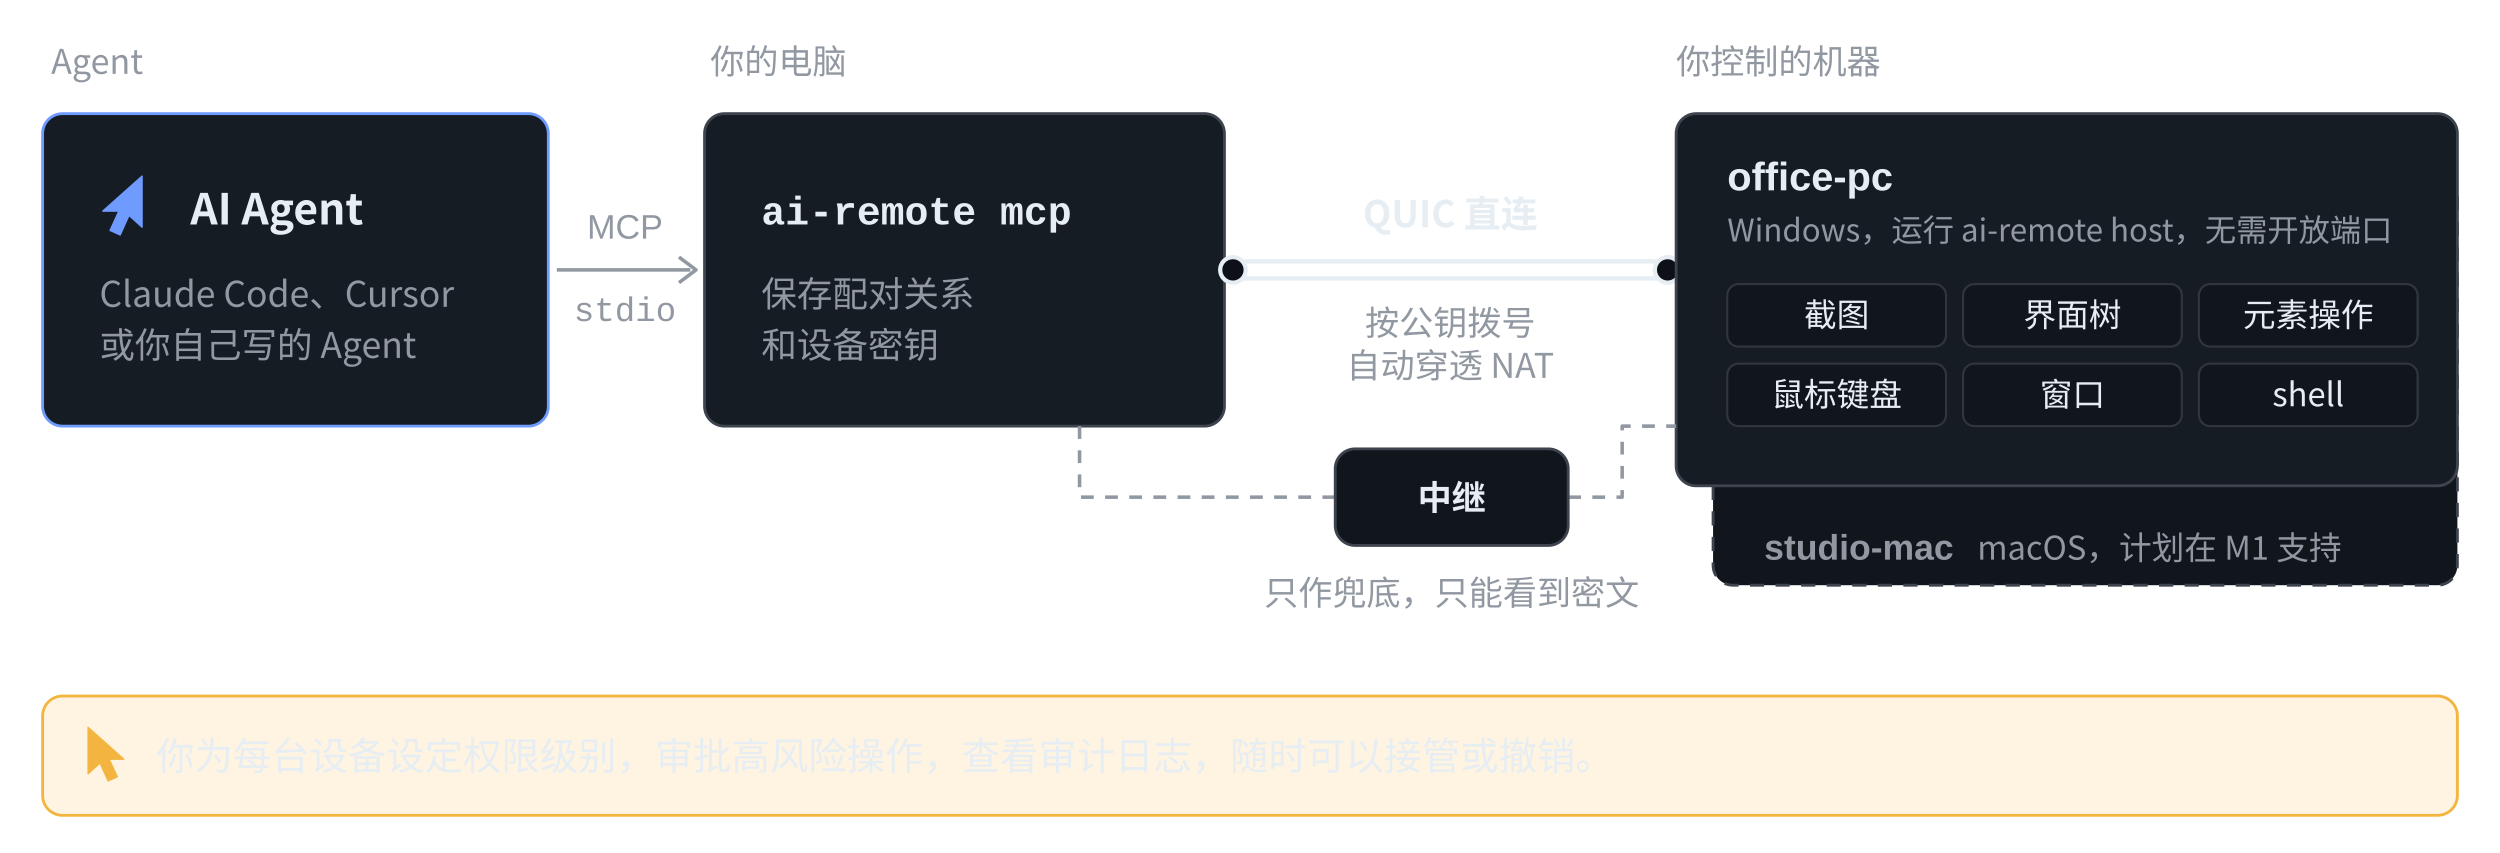
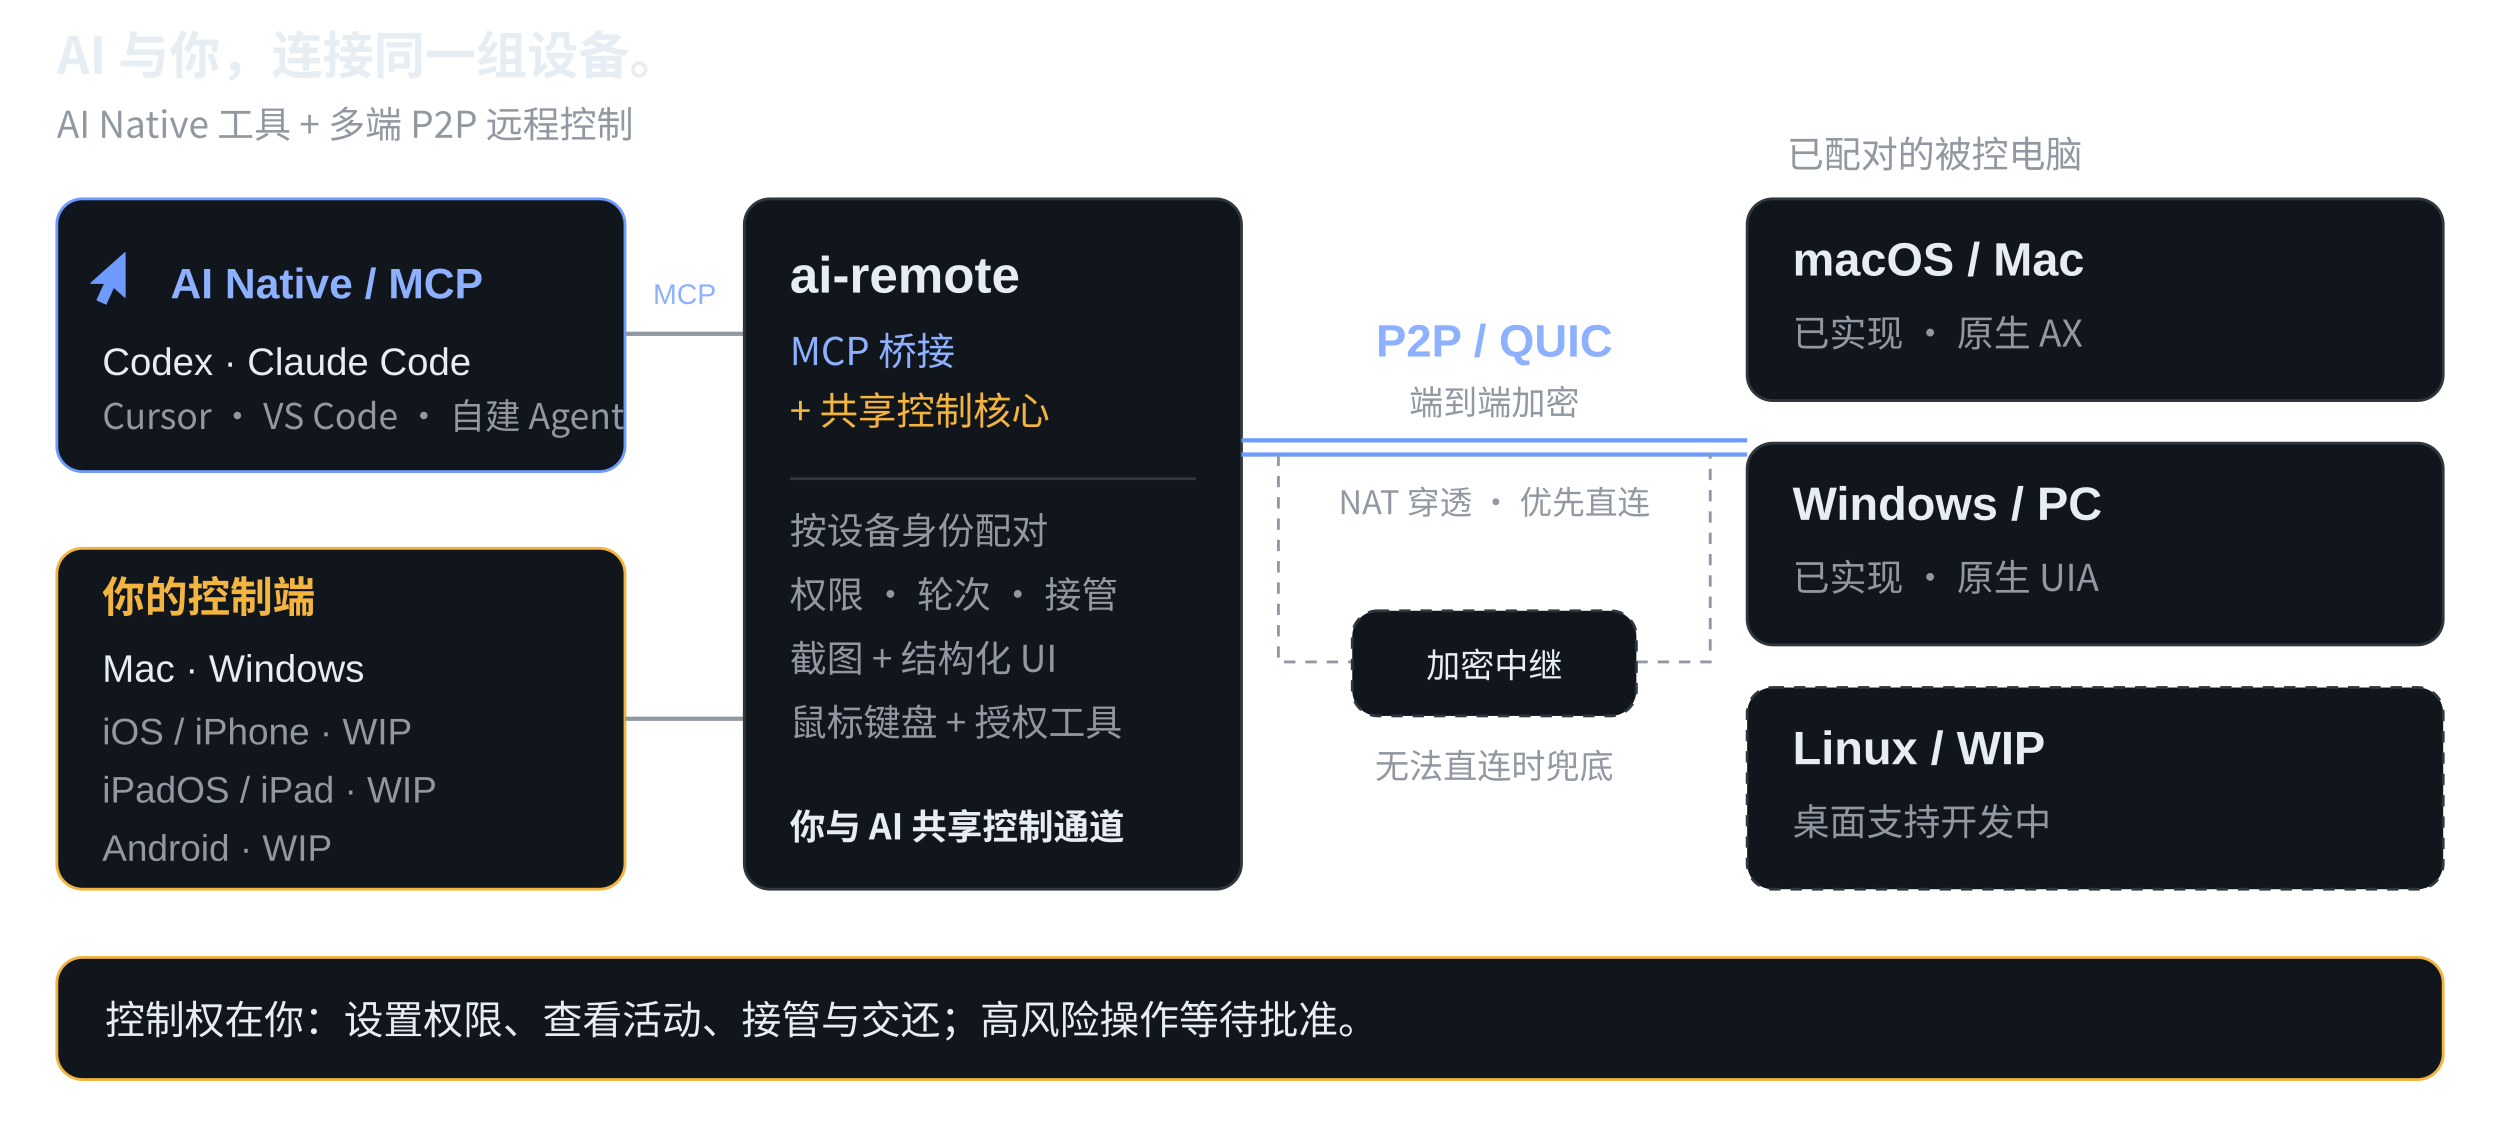
- <svg xmlns="http://www.w3.org/2000/svg" viewBox="0 0 1760 600" width="1760" height="600" role="img">
+ <svg xmlns="http://www.w3.org/2000/svg" viewBox="0 0 1760 800" width="1760" height="800" role="img">
  <style>.s{font-family:-apple-system, BlinkMacSystemFont, 'Segoe UI', 'Helvetica Neue', Arial, sans-serif}.m{font-family:ui-monospace, 'SF Mono', Menlo, Consolas, 'Liberation Mono', monospace}.z{font-family:'PingFang SC', 'Microsoft YaHei', 'Noto Sans CJK SC', sans-serif}</style>
-   <text class="z" x="36" y="52" font-size="24" fill="#9198A1">Agent</text>
-   <text class="z" x="500" y="52" font-size="24" fill="#9198A1">你的电脑</text>
-   <text class="z" x="1180" y="52" font-size="24" fill="#9198A1">你控制的机器</text>
-   <rect x="30" y="80" width="356" height="220" rx="14" fill="#161C24" stroke="#6F9BFF" stroke-width="2" />
-   <g transform="translate(100 124)">
-     <polygon points="0.0,0.0 0.0,35.9 -9.2,27.6 -15.4,41.4 -22.5,38.2 -16.3,24.6 -27.6,24.6" fill="#6F9BFF" stroke="#6F9BFF" stroke-width="1.0" stroke-linejoin="round" />
+   <text class="z" x="40" y="52" font-size="36" font-weight="650" fill="#E6EDF3">AI 与你，连接同一组设备。</text>
+   <text class="z" x="40" y="97" font-size="26" fill="#9198A1">AI Native 工具 + 多端 P2P 远程控制</text>
+   <rect x="40" y="140" width="400" height="192" rx="18" fill="#11161D" stroke="#6F9BFF" stroke-width="2" />
+   <g transform="translate(88 178)">
+     <polygon points="0.0,0.0 0.0,31.2 -8.0,24.0 -13.4,36.0 -19.6,33.2 -14.2,21.4 -24.0,21.4" fill="#6F9BFF" stroke="#6F9BFF" stroke-width="0.9" stroke-linejoin="round" />
  </g>
-   <text class="z" x="134" y="158" font-size="30" font-weight="600" fill="#E6EDF3">AI Agent</text>
-   <text class="z" x="70" y="216" font-size="25" fill="#9198A1">Claude Code、Cursor</text>
-   <text class="z" x="70" y="252" font-size="25" fill="#9198A1">或你自己写的 Agent</text>
-   <path d="M392,190 H486" stroke="#9198A1" stroke-width="2.5" />
-   <path d="M478,181 L490,190 L478,199" fill="none" stroke="#9198A1" stroke-width="2.5" stroke-linejoin="round" />
-   <text class="s" x="440" y="168" font-size="24" text-anchor="middle" fill="#9198A1">MCP</text>
-   <text class="m" x="440" y="226" font-size="24" text-anchor="middle" fill="#9198A1">stdio</text>
-   <rect x="496" y="80" width="366" height="220" rx="14" fill="#161C24" stroke="#3D444D" stroke-width="2" />
-   <text class="m" x="536" y="158" font-size="28" font-weight="700" fill="#E6EDF3">ai-remote mcp</text>
-   <text class="z" x="536" y="216" font-size="25" fill="#9198A1">保存配对关系</text>
-   <text class="z" x="536" y="252" font-size="25" fill="#9198A1">和设备密钥</text>
-   <path d="M868,184 H1174 M868,196 H1174" stroke="#E6EDF3" stroke-width="3" />
-   <circle cx="868" cy="190" r="9" fill="#0d1117" stroke="#E6EDF3" stroke-width="3" />
-   <circle cx="1174" cy="190" r="9" fill="#0d1117" stroke="#E6EDF3" stroke-width="3" />
-   <text class="z" x="1021" y="160" font-size="26" font-weight="600" text-anchor="middle" fill="#E6EDF3">QUIC 直连</text>
-   <text class="z" x="1021" y="236" font-size="24" text-anchor="middle" fill="#9198A1">按公钥拨号</text>
-   <text class="z" x="1021" y="266" font-size="24" text-anchor="middle" fill="#9198A1">自动穿透 NAT</text>
-   <rect x="1206" y="120" width="524" height="292" rx="14" fill="#11161D" stroke="#3D444D" stroke-width="2" stroke-dasharray="10 8" />
-   <text class="s" x="1242" y="394" font-size="25" font-weight="600" fill="#9198A1">studio-mac</text>
-   <text class="z" x="1392" y="394" font-size="23" fill="#9198A1">macOS，计划在 M1 支持</text>
-   <rect x="1180" y="80" width="550" height="262" rx="14" fill="#161C24" stroke="#3D444D" stroke-width="2" />
-   <text class="s" x="1216" y="134" font-size="28" font-weight="600" fill="#E6EDF3">office-pc</text>
-   <text class="z" x="1216" y="170" font-size="22" fill="#9198A1">Windows，运行 ai-remote host，无需开放端口</text>
-   <rect x="1216" y="200" width="154" height="44" rx="8" fill="#11161D" stroke="#30363D" stroke-width="1.5" />
-   <text class="z" x="1293" y="230" font-size="23" text-anchor="middle" fill="#E6EDF3">截图</text>
-   <rect x="1382" y="200" width="154" height="44" rx="8" fill="#11161D" stroke="#30363D" stroke-width="1.5" />
-   <text class="z" x="1459" y="230" font-size="23" text-anchor="middle" fill="#E6EDF3">界面树</text>
-   <rect x="1548" y="200" width="154" height="44" rx="8" fill="#11161D" stroke="#30363D" stroke-width="1.5" />
-   <text class="z" x="1625" y="230" font-size="23" text-anchor="middle" fill="#E6EDF3">元素操作</text>
-   <rect x="1216" y="256" width="154" height="44" rx="8" fill="#11161D" stroke="#30363D" stroke-width="1.5" />
-   <text class="z" x="1293" y="286" font-size="23" text-anchor="middle" fill="#E6EDF3">鼠标键盘</text>
-   <rect x="1382" y="256" width="154" height="44" rx="8" fill="#11161D" stroke="#30363D" stroke-width="1.5" />
-   <text class="z" x="1459" y="286" font-size="23" text-anchor="middle" fill="#E6EDF3">窗口</text>
-   <rect x="1548" y="256" width="154" height="44" rx="8" fill="#11161D" stroke="#30363D" stroke-width="1.5" />
-   <text class="z" x="1625" y="286" font-size="23" text-anchor="middle" fill="#E6EDF3">shell</text>
-   <path d="M760,300 V350 H940" fill="none" stroke="#9198A1" stroke-width="2.5" stroke-dasharray="9 8" />
-   <path d="M1104,350 H1142 V300 H1180" fill="none" stroke="#9198A1" stroke-width="2.5" stroke-dasharray="9 8" stroke-linejoin="round" />
-   <rect x="940" y="316" width="164" height="68" rx="14" fill="#11161D" stroke="#3D444D" stroke-width="2" />
-   <text class="z" x="1022" y="359" font-size="24" font-weight="600" text-anchor="middle" fill="#E6EDF3">中继</text>
-   <text class="z" x="1022" y="426" font-size="24" text-anchor="middle" fill="#9198A1">只作兜底，只能看到密文</text>
-   <rect x="30" y="490" width="1700" height="84" rx="14" fill="#F3B53F" fill-opacity="0.16" stroke="#F3B53F" stroke-width="2" />
-   <g transform="translate(62 512)">
-     <polygon points="0.0,0.0 0.0,32.8 8.4,25.2 14.1,37.8 20.6,34.9 14.9,22.5 25.2,22.5" fill="#F3B53F" stroke="#F3B53F" stroke-width="0.9" stroke-linejoin="round" />
-   </g>
-   <text class="z" x="110" y="542" font-size="27" fill="#E6EDF3">你为每台设备设定权限级别，审批高风险操作，查看审计日志，随时可以接管或撤销。</text>
+   <text class="s" x="120" y="210" font-size="30" font-weight="650" fill="#8DB0FF">AI Native / MCP</text>
+   <text class="s" x="72" y="264" font-size="27" fill="#E6EDF3">Codex · Claude Code</text>
+   <text class="z" x="72" y="302" font-size="25" fill="#9198A1">Cursor · VS Code · 自建 Agent</text>
+   <rect x="40" y="386" width="400" height="240" rx="18" fill="#11161D" stroke="#F3B53F" stroke-width="2" />
+   <text class="z" x="72" y="431" font-size="30" font-weight="650" fill="#F3B53F">你的控制端</text>
+   <text class="s" x="72" y="480" font-size="27" fill="#E6EDF3">Mac · Windows</text>
+   <text class="s" x="72" y="524" font-size="26" fill="#9198A1">iOS / iPhone · WIP</text>
+   <text class="s" x="72" y="565" font-size="26" fill="#9198A1">iPadOS / iPad · WIP</text>
+   <text class="s" x="72" y="606" font-size="26" fill="#9198A1">Android · WIP</text>
+   <path d="M440 235 H524 M440 506 H524" fill="none" stroke="#9198A1" stroke-width="3" />
+   <text class="s" x="482" y="214" font-size="20" text-anchor="middle" fill="#8DB0FF">MCP</text>
+   <rect x="524" y="140" width="350" height="486" rx="18" fill="#11161D" stroke="#30363D" stroke-width="2" />
+   <text class="s" x="556" y="206" font-size="36" font-weight="650" fill="#E6EDF3">ai-remote</text>
+   <text class="z" x="556" y="257" font-size="27" fill="#8DB0FF">MCP 桥接</text>
+   <text class="z" x="556" y="299" font-size="27" fill="#F3B53F">+ 共享控制核心</text>
+   <path d="M556 337 H842" stroke="#30363D" stroke-width="2" />
+   <text class="z" x="556" y="383" font-size="26" fill="#9198A1">按设备身份配对</text>
+   <text class="z" x="556" y="428" font-size="26" fill="#9198A1">权限 · 轮次 · 接管</text>
+   <text class="z" x="556" y="473" font-size="26" fill="#9198A1">截图 + 结构化 UI</text>
+   <text class="z" x="556" y="518" font-size="26" fill="#9198A1">鼠标键盘 + 授权工具</text>
+   <text class="z" x="556" y="591" font-size="25" font-weight="600" fill="#E6EDF3">你与 AI 共享控制通道</text>
+   <path d="M874 310 H1230 M874 320 H1230" stroke="#6F9BFF" stroke-width="3" />
+   <text class="s" x="1052" y="251" font-size="32" font-weight="650" text-anchor="middle" fill="#8DB0FF">P2P / QUIC</text>
+   <text class="z" x="1052" y="292" font-size="24" text-anchor="middle" fill="#9198A1">端到端加密</text>
+   <text class="z" x="1052" y="362" font-size="23" text-anchor="middle" fill="#9198A1">NAT 穿透 · 优先直连</text>
+   <path d="M900 320 V466 H952 M1152 466 H1204 V320" fill="none" stroke="#9198A1" stroke-width="2" stroke-dasharray="8 7" />
+   <rect x="952" y="430" width="200" height="74" rx="18" fill="#11161D" stroke="#30363D" stroke-width="2" stroke-dasharray="8 7" />
+   <text class="z" x="1052" y="477" font-size="24" text-anchor="middle" fill="#E6EDF3">加密中继</text>
+   <text class="z" x="1052" y="548" font-size="24" text-anchor="middle" fill="#9198A1">无法直连时兜底</text>
+   <text class="z" x="1258" y="118" font-size="26" fill="#9198A1">已配对的被控电脑</text>
+   <rect x="1230" y="140" width="490" height="142" rx="18" fill="#11161D" stroke="#30363D" stroke-width="2" />
+   <text class="s" x="1262" y="194" font-size="33" font-weight="650" fill="#E6EDF3">macOS / Mac</text>
+   <text class="z" x="1262" y="244" font-size="26" fill="#9198A1">已实现 · 原生 AX</text>
+   <rect x="1230" y="312" width="490" height="142" rx="18" fill="#11161D" stroke="#30363D" stroke-width="2" />
+   <text class="s" x="1262" y="366" font-size="33" font-weight="650" fill="#E6EDF3">Windows / PC</text>
+   <text class="z" x="1262" y="416" font-size="26" fill="#9198A1">已实现 · 原生 UIA</text>
+   <rect x="1230" y="484" width="490" height="142" rx="18" fill="#11161D" stroke="#30363D" stroke-width="2" stroke-dasharray="8 7" />
+   <text class="s" x="1262" y="538" font-size="33" font-weight="650" fill="#E6EDF3">Linux / WIP</text>
+   <text class="z" x="1262" y="588" font-size="26" fill="#9198A1">桌面支持开发中</text>
+   <rect x="40" y="674" width="1680" height="86" rx="18" fill="#11161D" stroke="#F3B53F" stroke-width="2" />
+   <text class="z" x="74" y="728" font-size="28" fill="#E6EDF3">控制权在你：设置权限、查看活动、接管与交还；高风险操作等待批准。</text>
</svg>
